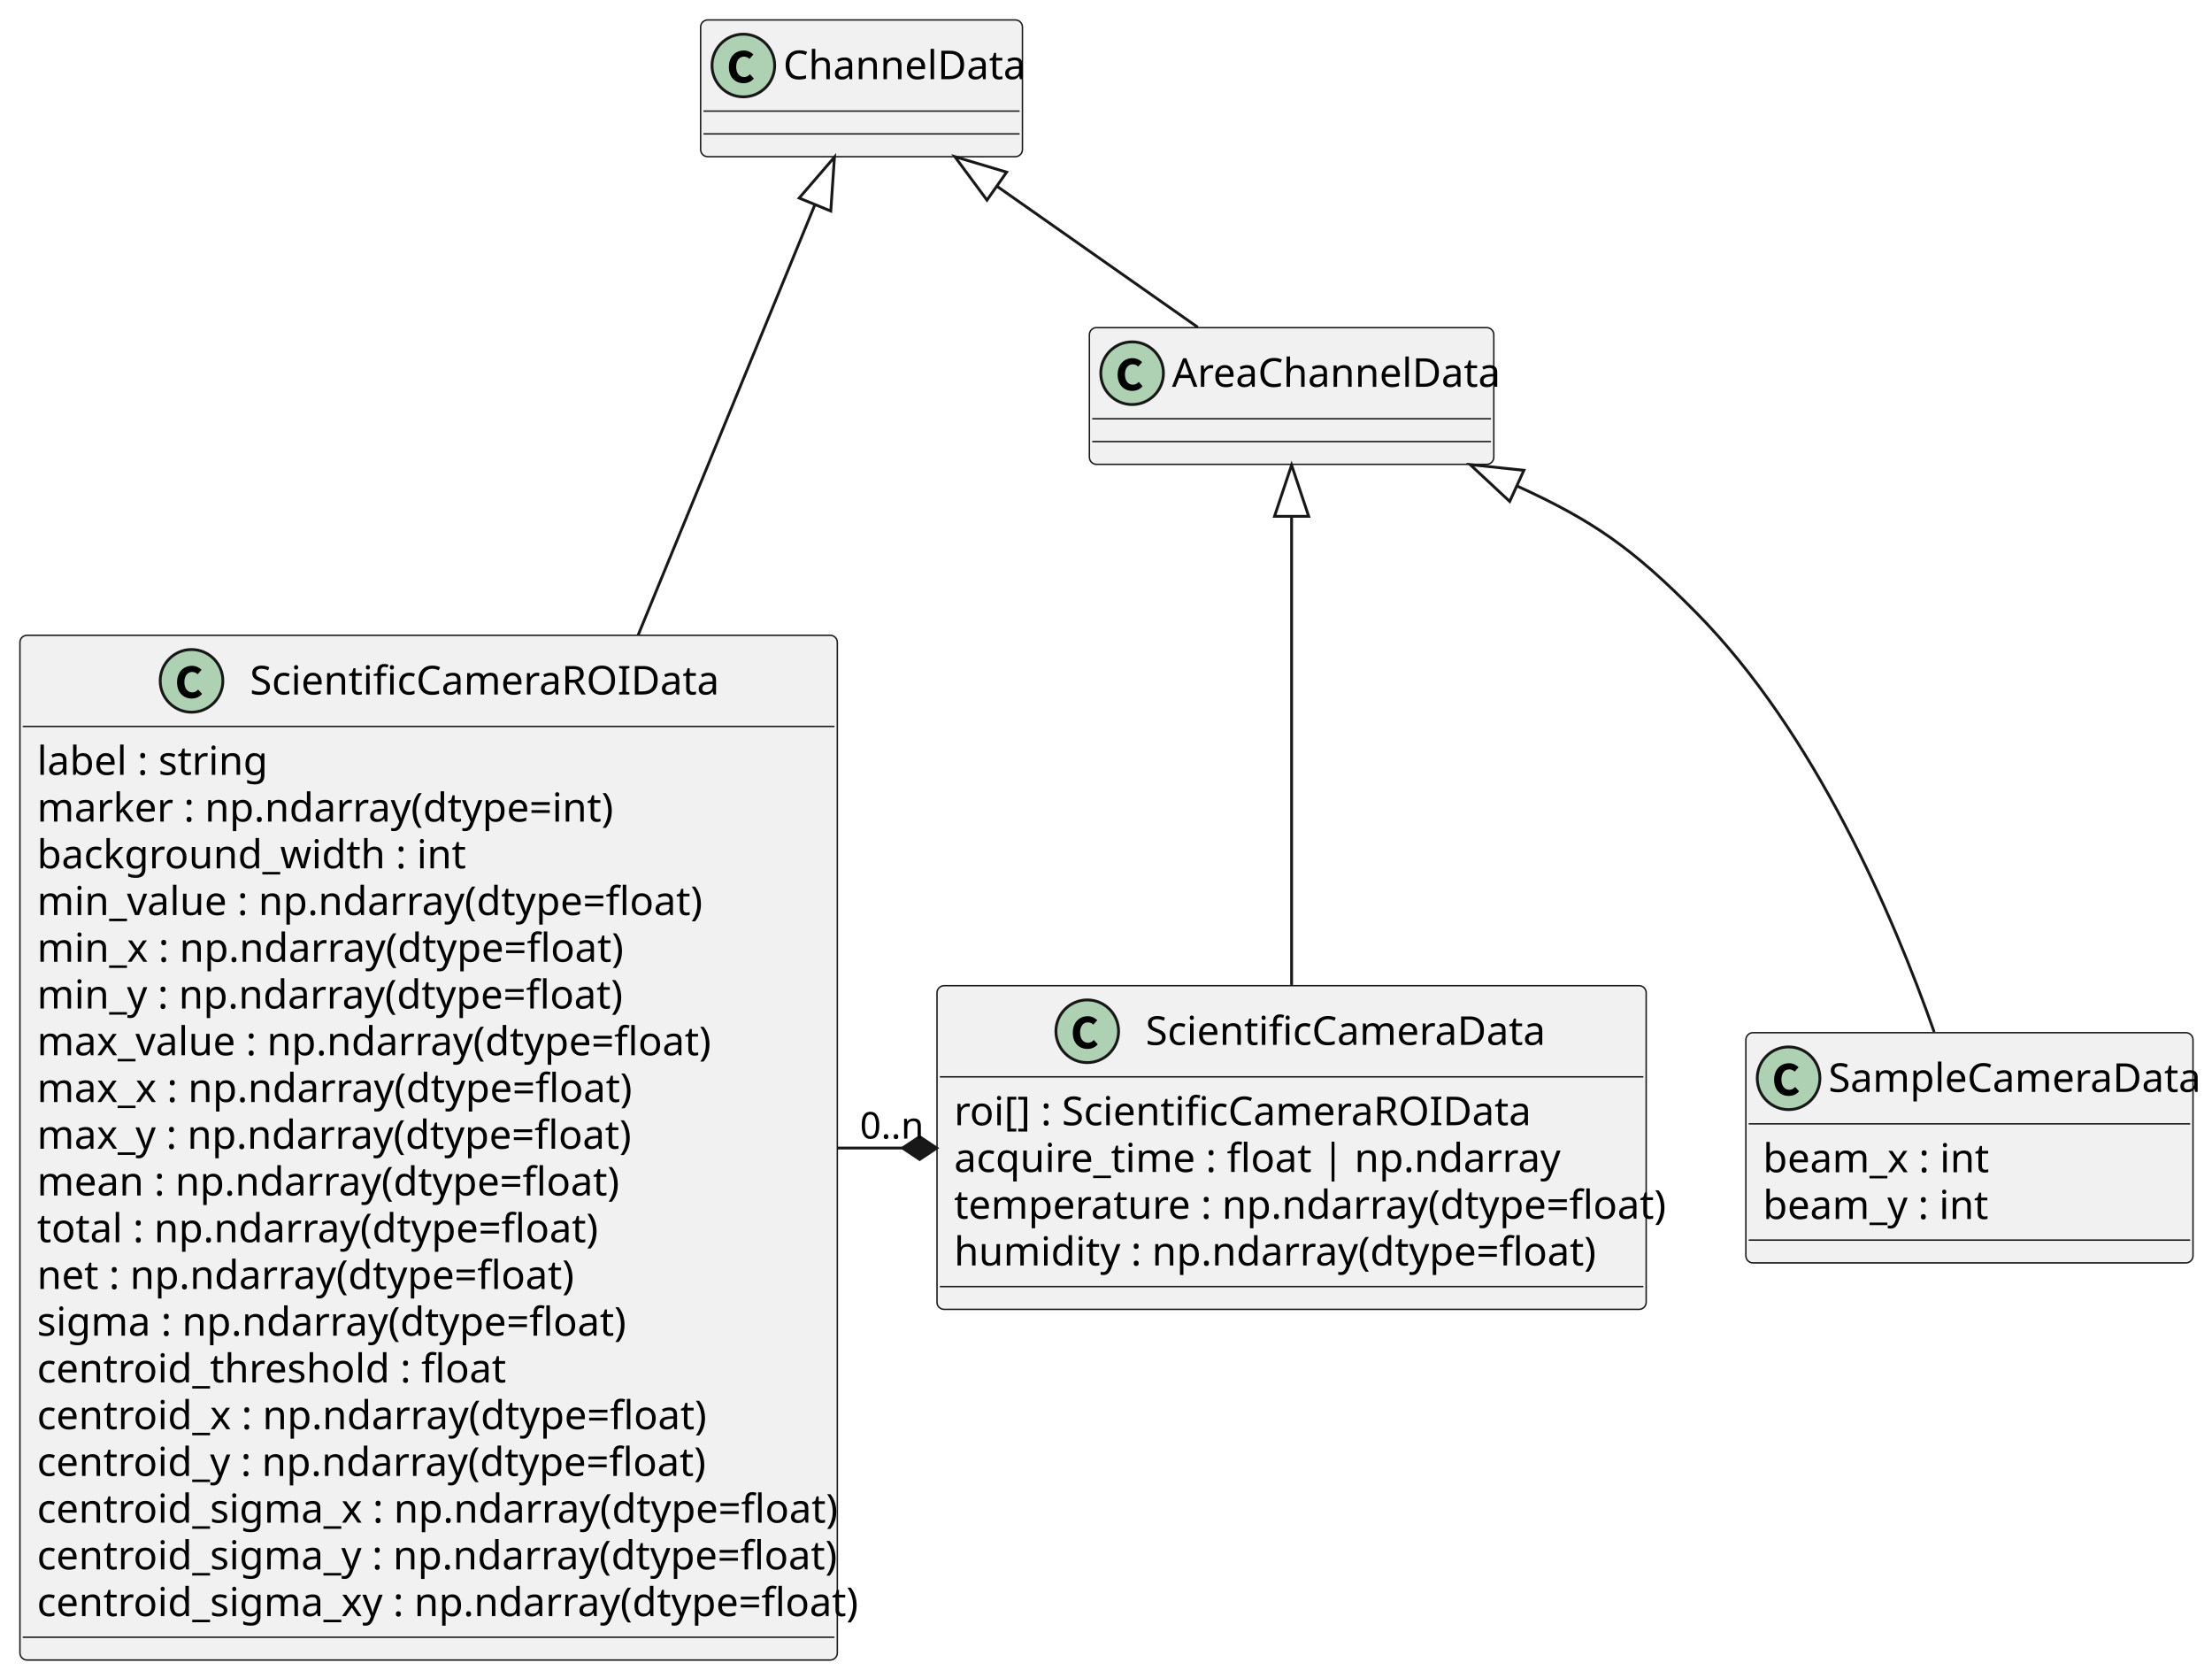
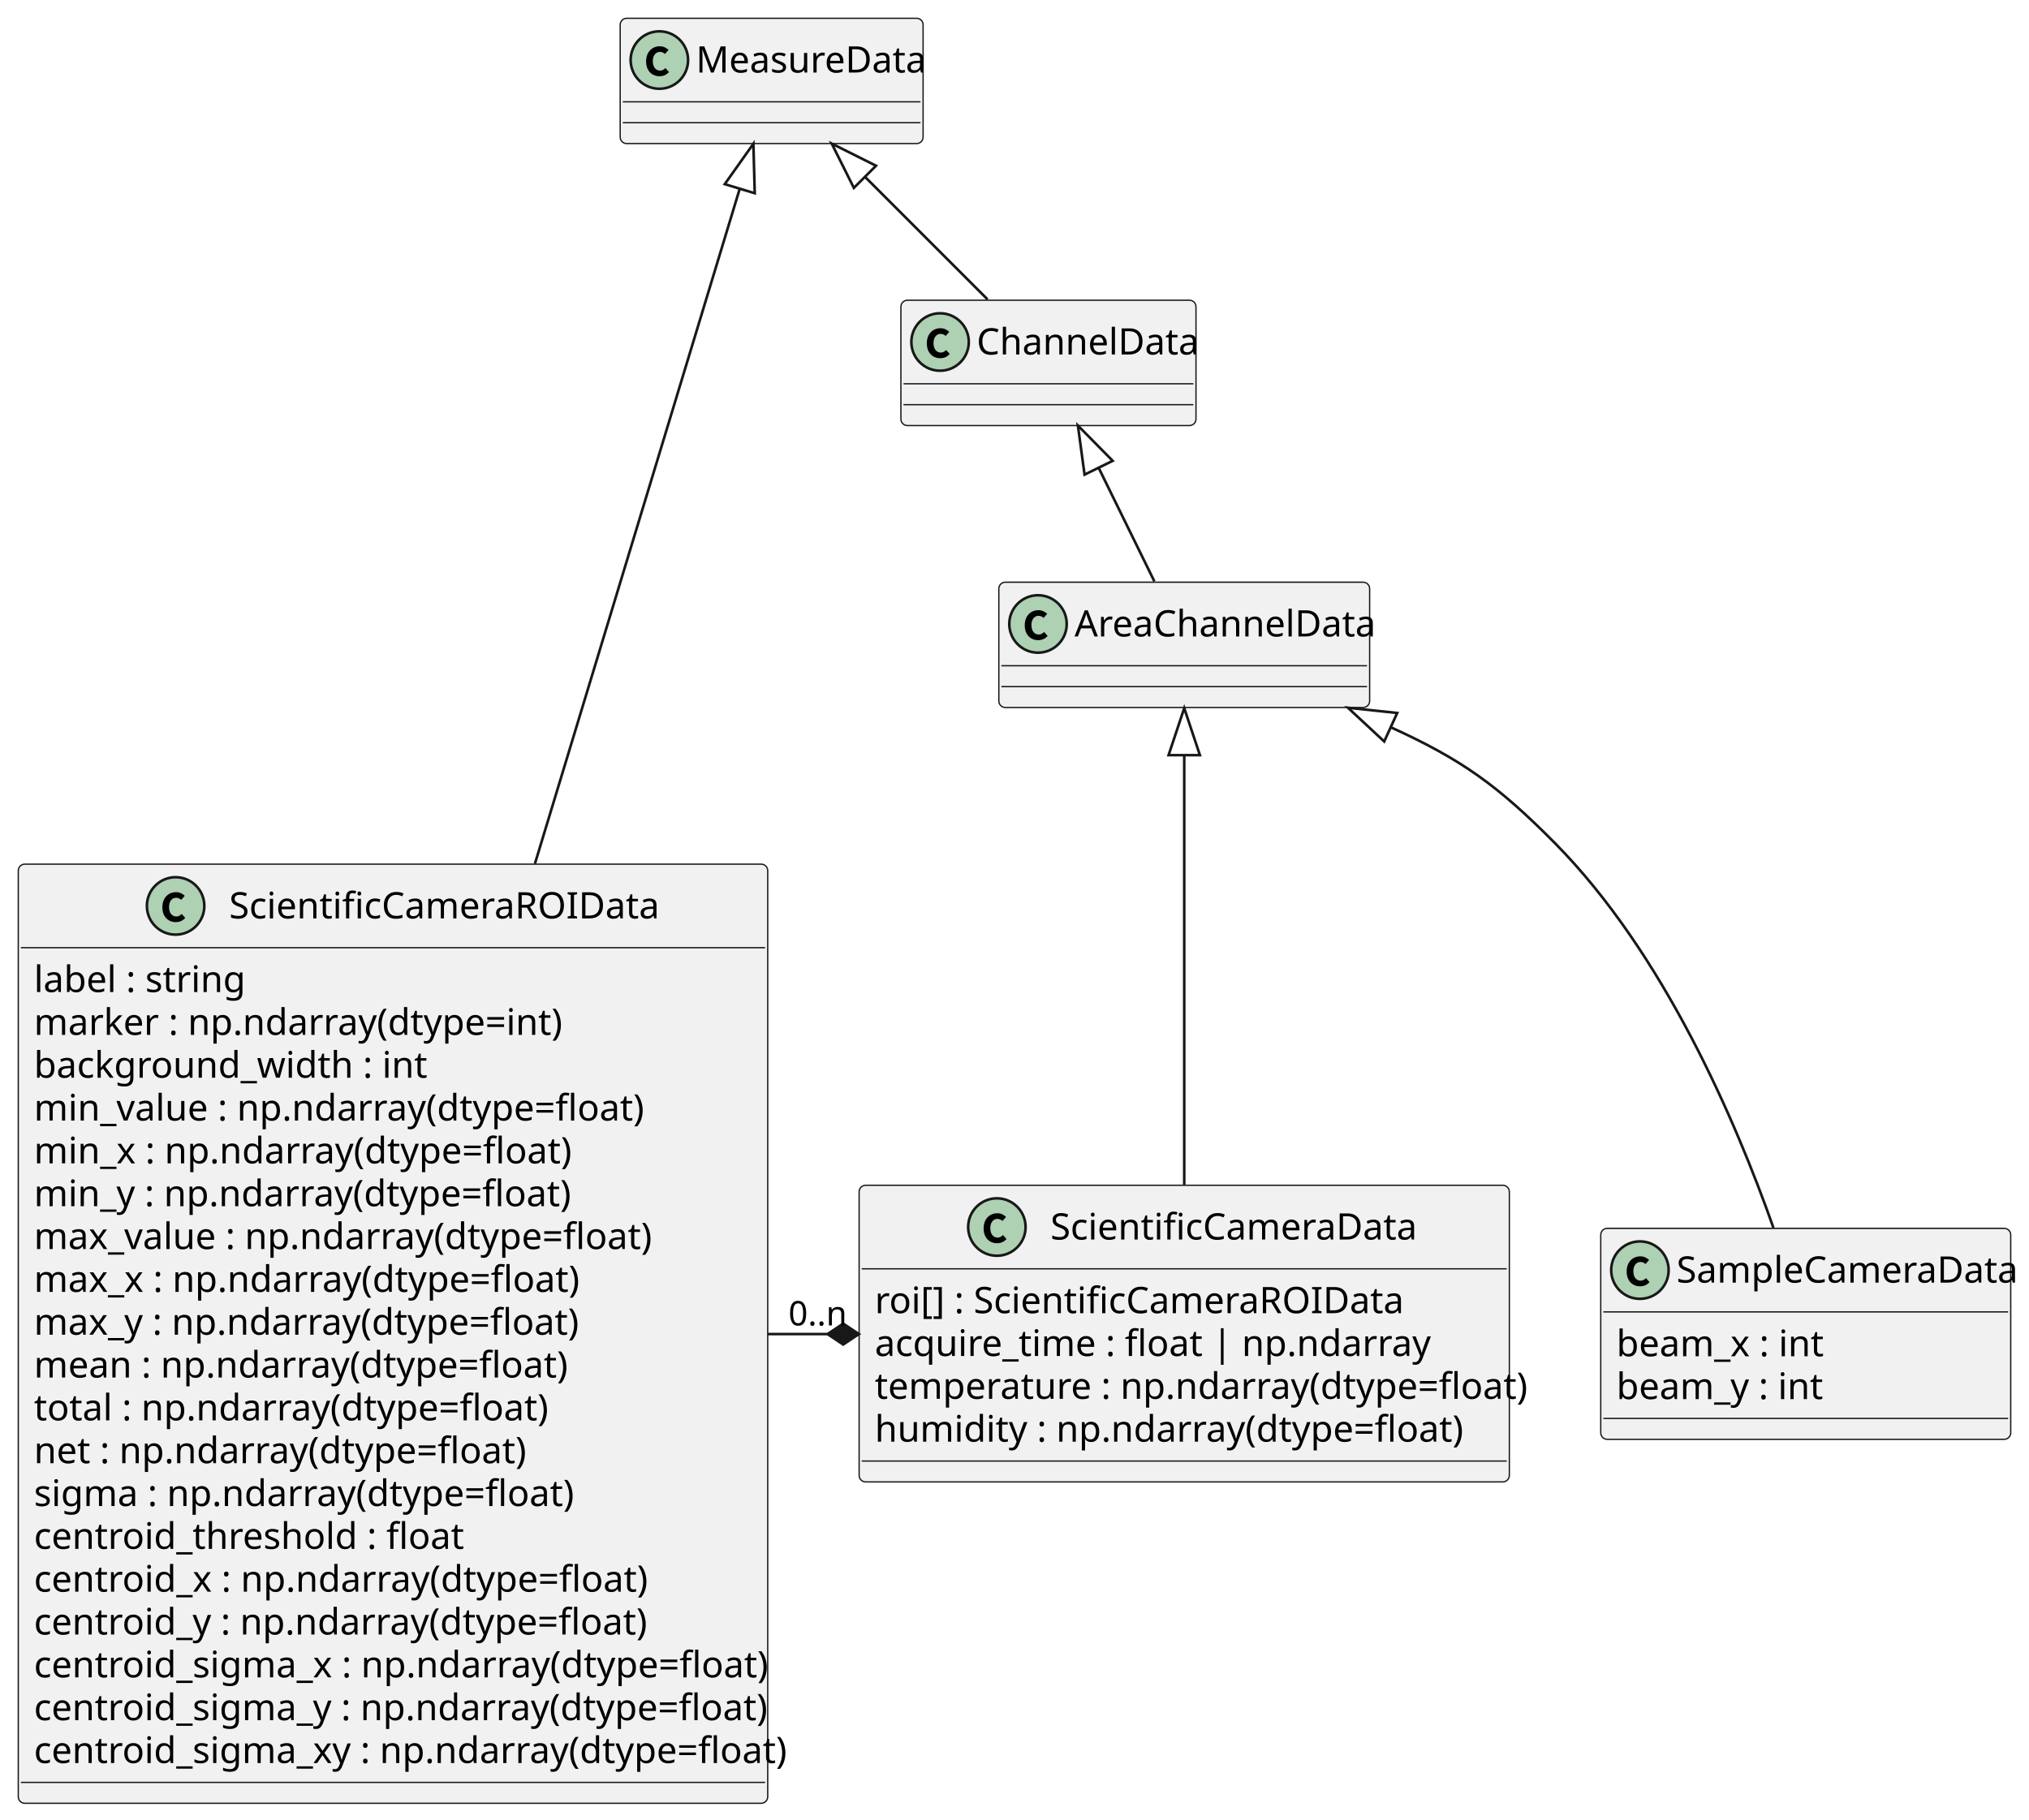
- <svg xmlns="http://www.w3.org/2000/svg" contentStyleType="text/css" height="530.1px" preserveAspectRatio="none" style="width:699px;height:530px;background:#FFFFFF;" version="1.1" viewBox="0 0 699 530" width="699.3px" zoomAndPan="magnify">
+ <svg xmlns="http://www.w3.org/2000/svg" contentStyleType="text/css" height="697px" preserveAspectRatio="none" style="width:777px;height:697px;background:#FFFFFF;" version="1.1" viewBox="0 0 777 697" width="777px" zoomAndPan="magnify">
  <defs />
  <g>
+     <g id="elem_ChannelData">
+       <rect codeLine="3" fill="#F1F1F1" height="48" id="ChannelData" rx="2.5" ry="2.5" style="stroke:#181818;stroke-width:0.5;" width="113" x="345" y="115" />
+       <ellipse cx="360" cy="131" fill="#ADD1B2" rx="11" ry="11" style="stroke:#181818;stroke-width:1.0;" />
+       <path d="M360.047,137.203 C361.547,137.203 362.781,136.641 363.688,135.578 L362.312,134.062 C361.766,134.656 361.109,135.047 360.312,135.047 C358.641,135.047 357.484,133.719 357.484,131.438 C357.484,129.219 358.641,127.875 360.203,127.875 C361.016,127.875 361.609,128.188 362.141,128.672 L363.516,127.125 C362.766,126.391 361.609,125.719 360.203,125.719 C357.25,125.719 354.922,127.859 354.922,131.531 C354.922,135.25 357.297,137.203 360.047,137.203 Z " fill="#000000" />
+       <text fill="#000000" font-family="sans-serif" font-size="14" lengthAdjust="spacing" textLength="81" x="374" y="135.785">ChannelData</text>
+       <line style="stroke:#181818;stroke-width:0.5;" x1="346" x2="457" y1="147" y2="147" />
+       <line style="stroke:#181818;stroke-width:0.5;" x1="346" x2="457" y1="155" y2="155" />
+     </g>
+     <g id="elem_MeasureData">
+       <rect fill="#F1F1F1" height="48" id="MeasureData" rx="2.5" ry="2.5" style="stroke:#181818;stroke-width:0.5;" width="116" x="237.5" y="7" />
+       <ellipse cx="252.5" cy="23" fill="#ADD1B2" rx="11" ry="11" style="stroke:#181818;stroke-width:1.0;" />
+       <path d="M252.547,29.203 C254.047,29.203 255.281,28.641 256.188,27.578 L254.812,26.062 C254.266,26.656 253.609,27.047 252.812,27.047 C251.141,27.047 249.984,25.719 249.984,23.438 C249.984,21.219 251.141,19.875 252.703,19.875 C253.516,19.875 254.109,20.188 254.641,20.672 L256.016,19.125 C255.266,18.391 254.109,17.719 252.703,17.719 C249.75,17.719 247.422,19.859 247.422,23.531 C247.422,27.25 249.797,29.203 252.547,29.203 Z " fill="#000000" />
+       <text fill="#000000" font-family="sans-serif" font-size="14" lengthAdjust="spacing" textLength="84" x="266.5" y="27.785">MeasureData</text>
+       <line style="stroke:#181818;stroke-width:0.5;" x1="238.5" x2="352.5" y1="39" y2="39" />
+       <line style="stroke:#181818;stroke-width:0.5;" x1="238.5" x2="352.5" y1="47" y2="47" />
+     </g>
    <g id="elem_AreaChannelData">
-       <rect codeLine="3" fill="#F1F1F1" height="43.2" id="AreaChannelData" rx="2.25" ry="2.25" style="stroke:#181818;stroke-width:0.45;" width="127.8" x="344.25" y="103.5" />
-       <ellipse cx="357.75" cy="117.9" fill="#ADD1B2" rx="9.9" ry="9.9" style="stroke:#181818;stroke-width:0.9;" />
-       <path d="M357.792,123.483 C359.142,123.483 360.253,122.977 361.069,122.02 L359.831,120.656 C359.339,121.191 358.748,121.542 358.031,121.542 C356.527,121.542 355.486,120.347 355.486,118.294 C355.486,116.297 356.527,115.088 357.933,115.088 C358.664,115.088 359.198,115.369 359.677,115.805 L360.914,114.412 C360.239,113.752 359.198,113.147 357.933,113.147 C355.275,113.147 353.18,115.073 353.18,118.378 C353.18,121.725 355.317,123.483 357.792,123.483 Z " fill="#000000" />
-       <text fill="#000000" font-family="sans-serif" font-size="12.6" lengthAdjust="spacing" textLength="99" x="370.35" y="122.207">AreaChannelData</text>
-       <line style="stroke:#181818;stroke-width:0.45;" x1="345.15" x2="471.15" y1="132.3" y2="132.3" />
-       <line style="stroke:#181818;stroke-width:0.45;" x1="345.15" x2="471.15" y1="139.5" y2="139.5" />
-     </g>
-     <g id="elem_ChannelData">
-       <rect fill="#F1F1F1" height="43.2" id="ChannelData" rx="2.25" ry="2.25" style="stroke:#181818;stroke-width:0.45;" width="101.7" x="221.4" y="6.3" />
-       <ellipse cx="234.9" cy="20.7" fill="#ADD1B2" rx="9.9" ry="9.9" style="stroke:#181818;stroke-width:0.9;" />
-       <path d="M234.942,26.283 C236.292,26.283 237.403,25.777 238.219,24.82 L236.981,23.456 C236.489,23.991 235.898,24.342 235.181,24.342 C233.677,24.342 232.636,23.147 232.636,21.094 C232.636,19.097 233.677,17.887 235.083,17.887 C235.814,17.887 236.348,18.169 236.827,18.605 L238.064,17.212 C237.389,16.552 236.348,15.947 235.083,15.947 C232.425,15.947 230.33,17.873 230.33,21.178 C230.33,24.525 232.467,26.283 234.942,26.283 Z " fill="#000000" />
-       <text fill="#000000" font-family="sans-serif" font-size="12.6" lengthAdjust="spacing" textLength="72.9" x="247.5" y="25.007">ChannelData</text>
-       <line style="stroke:#181818;stroke-width:0.45;" x1="222.3" x2="322.2" y1="35.1" y2="35.1" />
-       <line style="stroke:#181818;stroke-width:0.45;" x1="222.3" x2="322.2" y1="42.3" y2="42.3" />
+       <rect codeLine="5" fill="#F1F1F1" height="48" id="AreaChannelData" rx="2.5" ry="2.5" style="stroke:#181818;stroke-width:0.5;" width="142" x="382.5" y="223" />
+       <ellipse cx="397.5" cy="239" fill="#ADD1B2" rx="11" ry="11" style="stroke:#181818;stroke-width:1.0;" />
+       <path d="M397.547,245.203 C399.047,245.203 400.281,244.641 401.188,243.578 L399.812,242.062 C399.266,242.656 398.609,243.047 397.812,243.047 C396.141,243.047 394.984,241.719 394.984,239.438 C394.984,237.219 396.141,235.875 397.703,235.875 C398.516,235.875 399.109,236.188 399.641,236.672 L401.016,235.125 C400.266,234.391 399.109,233.719 397.703,233.719 C394.75,233.719 392.422,235.859 392.422,239.531 C392.422,243.25 394.797,245.203 397.547,245.203 Z " fill="#000000" />
+       <text fill="#000000" font-family="sans-serif" font-size="14" lengthAdjust="spacing" textLength="110" x="411.5" y="243.785">AreaChannelData</text>
+       <line style="stroke:#181818;stroke-width:0.5;" x1="383.5" x2="523.5" y1="255" y2="255" />
+       <line style="stroke:#181818;stroke-width:0.5;" x1="383.5" x2="523.5" y1="263" y2="263" />
    </g>
    <g id="elem_SampleCameraData">
-       <rect codeLine="5" fill="#F1F1F1" height="72.731" id="SampleCameraData" rx="2.25" ry="2.25" style="stroke:#181818;stroke-width:0.45;" width="141.3" x="551.7" y="326.25" />
-       <ellipse cx="565.2" cy="340.65" fill="#ADD1B2" rx="9.9" ry="9.9" style="stroke:#181818;stroke-width:0.9;" />
-       <path d="M565.242,346.233 C566.592,346.233 567.703,345.727 568.519,344.77 L567.281,343.406 C566.789,343.941 566.198,344.292 565.481,344.292 C563.977,344.292 562.936,343.097 562.936,341.044 C562.936,339.047 563.977,337.837 565.383,337.837 C566.114,337.837 566.648,338.119 567.127,338.555 L568.364,337.163 C567.689,336.502 566.648,335.897 565.383,335.897 C562.725,335.897 560.63,337.823 560.63,341.128 C560.63,344.475 562.767,346.233 565.242,346.233 Z " fill="#000000" />
-       <text fill="#000000" font-family="sans-serif" font-size="12.6" lengthAdjust="spacing" textLength="112.5" x="577.8" y="344.957">SampleCameraData</text>
-       <line style="stroke:#181818;stroke-width:0.45;" x1="552.6" x2="692.1" y1="355.05" y2="355.05" />
-       <text fill="#000000" font-family="sans-serif" font-size="12.6" lengthAdjust="spacing" textLength="65.7" x="557.1" y="370.339">beam_x : int</text>
-       <text fill="#000000" font-family="sans-serif" font-size="12.6" lengthAdjust="spacing" textLength="65.7" x="557.1" y="385.105">beam_y : int</text>
-       <line style="stroke:#181818;stroke-width:0.45;" x1="552.6" x2="692.1" y1="391.781" y2="391.781" />
+       <rect codeLine="7" fill="#F1F1F1" height="80.812" id="SampleCameraData" rx="2.5" ry="2.5" style="stroke:#181818;stroke-width:0.5;" width="157" x="613" y="470.5" />
+       <ellipse cx="628" cy="486.5" fill="#ADD1B2" rx="11" ry="11" style="stroke:#181818;stroke-width:1.0;" />
+       <path d="M628.047,492.703 C629.547,492.703 630.781,492.141 631.688,491.078 L630.312,489.562 C629.766,490.156 629.109,490.547 628.312,490.547 C626.641,490.547 625.484,489.219 625.484,486.938 C625.484,484.719 626.641,483.375 628.203,483.375 C629.016,483.375 629.609,483.688 630.141,484.172 L631.516,482.625 C630.766,481.891 629.609,481.219 628.203,481.219 C625.25,481.219 622.922,483.359 622.922,487.031 C622.922,490.75 625.297,492.703 628.047,492.703 Z " fill="#000000" />
+       <text fill="#000000" font-family="sans-serif" font-size="14" lengthAdjust="spacing" textLength="125" x="642" y="491.285">SampleCameraData</text>
+       <line style="stroke:#181818;stroke-width:0.5;" x1="614" x2="769" y1="502.5" y2="502.5" />
+       <text fill="#000000" font-family="sans-serif" font-size="14" lengthAdjust="spacing" textLength="73" x="619" y="519.488">beam_x : int</text>
+       <text fill="#000000" font-family="sans-serif" font-size="14" lengthAdjust="spacing" textLength="73" x="619" y="535.894">beam_y : int</text>
+       <line style="stroke:#181818;stroke-width:0.5;" x1="614" x2="769" y1="543.312" y2="543.312" />
    </g>
    <g id="elem_ScientificCameraData">
-       <rect codeLine="18" fill="#F1F1F1" height="102.263" id="ScientificCameraData" rx="2.25" ry="2.25" style="stroke:#181818;stroke-width:0.45;" width="224.1" x="296.1" y="311.4" />
-       <ellipse cx="343.575" cy="325.8" fill="#ADD1B2" rx="9.9" ry="9.9" style="stroke:#181818;stroke-width:0.9;" />
-       <path d="M343.617,331.383 C344.967,331.383 346.078,330.877 346.894,329.92 L345.656,328.556 C345.164,329.091 344.573,329.442 343.856,329.442 C342.352,329.442 341.311,328.247 341.311,326.194 C341.311,324.197 342.352,322.988 343.758,322.988 C344.489,322.988 345.023,323.269 345.502,323.705 L346.739,322.312 C346.064,321.652 345.023,321.047 343.758,321.047 C341.1,321.047 339.005,322.973 339.005,326.278 C339.005,329.625 341.142,331.383 343.617,331.383 Z " fill="#000000" />
-       <text fill="#000000" font-family="sans-serif" font-size="12.6" lengthAdjust="spacing" textLength="121.5" x="362.025" y="330.107">ScientificCameraData</text>
-       <line style="stroke:#181818;stroke-width:0.45;" x1="297" x2="519.3" y1="340.2" y2="340.2" />
-       <text fill="#000000" font-family="sans-serif" font-size="12.6" lengthAdjust="spacing" textLength="171.9" x="301.5" y="355.49">roi[] : ScientificCameraROIData</text>
-       <text fill="#000000" font-family="sans-serif" font-size="12.6" lengthAdjust="spacing" textLength="175.5" x="301.5" y="370.255">acquire_time : float | np.ndarray</text>
-       <text fill="#000000" font-family="sans-serif" font-size="12.6" lengthAdjust="spacing" textLength="213.3" x="301.5" y="385.021">temperature : np.ndarray(dtype=float)</text>
-       <text fill="#000000" font-family="sans-serif" font-size="12.6" lengthAdjust="spacing" textLength="192.6" x="301.5" y="399.786">humidity : np.ndarray(dtype=float)</text>
-       <line style="stroke:#181818;stroke-width:0.45;" x1="297" x2="519.3" y1="406.462" y2="406.462" />
+       <rect codeLine="20" fill="#F1F1F1" height="113.625" id="ScientificCameraData" rx="2.5" ry="2.5" style="stroke:#181818;stroke-width:0.5;" width="249" x="329" y="454" />
+       <ellipse cx="381.75" cy="470" fill="#ADD1B2" rx="11" ry="11" style="stroke:#181818;stroke-width:1.0;" />
+       <path d="M381.797,476.203 C383.297,476.203 384.531,475.641 385.438,474.578 L384.062,473.062 C383.516,473.656 382.859,474.047 382.062,474.047 C380.391,474.047 379.234,472.719 379.234,470.438 C379.234,468.219 380.391,466.875 381.953,466.875 C382.766,466.875 383.359,467.188 383.891,467.672 L385.266,466.125 C384.516,465.391 383.359,464.719 381.953,464.719 C379,464.719 376.672,466.859 376.672,470.531 C376.672,474.25 379.047,476.203 381.797,476.203 Z " fill="#000000" />
+       <text fill="#000000" font-family="sans-serif" font-size="14" lengthAdjust="spacing" textLength="135" x="402.25" y="474.785">ScientificCameraData</text>
+       <line style="stroke:#181818;stroke-width:0.5;" x1="330" x2="577" y1="486" y2="486" />
+       <text fill="#000000" font-family="sans-serif" font-size="14" lengthAdjust="spacing" textLength="191" x="335" y="502.988">roi[] : ScientificCameraROIData</text>
+       <text fill="#000000" font-family="sans-serif" font-size="14" lengthAdjust="spacing" textLength="195" x="335" y="519.394">acquire_time : float | np.ndarray</text>
+       <text fill="#000000" font-family="sans-serif" font-size="14" lengthAdjust="spacing" textLength="237" x="335" y="535.801">temperature : np.ndarray(dtype=float)</text>
+       <text fill="#000000" font-family="sans-serif" font-size="14" lengthAdjust="spacing" textLength="214" x="335" y="552.207">humidity : np.ndarray(dtype=float)</text>
+       <line style="stroke:#181818;stroke-width:0.5;" x1="330" x2="577" y1="559.625" y2="559.625" />
    </g>
    <g id="elem_ScientificCameraROIData">
-       <rect codeLine="26" fill="#F1F1F1" height="323.747" id="ScientificCameraROIData" rx="2.25" ry="2.25" style="stroke:#181818;stroke-width:0.45;" width="258.3" x="6.3" y="200.7" />
-       <ellipse cx="60.525" cy="215.1" fill="#ADD1B2" rx="9.9" ry="9.9" style="stroke:#181818;stroke-width:0.9;" />
-       <path d="M60.567,220.683 C61.917,220.683 63.028,220.177 63.844,219.22 L62.606,217.856 C62.114,218.391 61.523,218.742 60.806,218.742 C59.302,218.742 58.261,217.547 58.261,215.494 C58.261,213.497 59.302,212.287 60.708,212.287 C61.439,212.287 61.973,212.569 62.452,213.005 L63.689,211.613 C63.014,210.952 61.973,210.347 60.708,210.347 C58.05,210.347 55.955,212.273 55.955,215.578 C55.955,218.925 58.092,220.683 60.567,220.683 Z " fill="#000000" />
-       <text fill="#000000" font-family="sans-serif" font-size="12.6" lengthAdjust="spacing" textLength="142.2" x="78.975" y="219.407">ScientificCameraROIData</text>
-       <line style="stroke:#181818;stroke-width:0.45;" x1="7.2" x2="263.7" y1="229.5" y2="229.5" />
-       <text fill="#000000" font-family="sans-serif" font-size="12.6" lengthAdjust="spacing" textLength="66.6" x="11.7" y="244.79">label : string</text>
-       <text fill="#000000" font-family="sans-serif" font-size="12.6" lengthAdjust="spacing" textLength="171.9" x="11.7" y="259.555">marker : np.ndarray(dtype=int)</text>
-       <text fill="#000000" font-family="sans-serif" font-size="12.6" lengthAdjust="spacing" textLength="126.9" x="11.7" y="274.321">background_width : int</text>
-       <text fill="#000000" font-family="sans-serif" font-size="12.6" lengthAdjust="spacing" textLength="199.8" x="11.7" y="289.086">min_value : np.ndarray(dtype=float)</text>
-       <text fill="#000000" font-family="sans-serif" font-size="12.6" lengthAdjust="spacing" textLength="176.4" x="11.7" y="303.852">min_x : np.ndarray(dtype=float)</text>
-       <text fill="#000000" font-family="sans-serif" font-size="12.6" lengthAdjust="spacing" textLength="176.4" x="11.7" y="318.618">min_y : np.ndarray(dtype=float)</text>
-       <text fill="#000000" font-family="sans-serif" font-size="12.6" lengthAdjust="spacing" textLength="203.4" x="11.7" y="333.383">max_value : np.ndarray(dtype=float)</text>
-       <text fill="#000000" font-family="sans-serif" font-size="12.6" lengthAdjust="spacing" textLength="180" x="11.7" y="348.149">max_x : np.ndarray(dtype=float)</text>
-       <text fill="#000000" font-family="sans-serif" font-size="12.6" lengthAdjust="spacing" textLength="180" x="11.7" y="362.914">max_y : np.ndarray(dtype=float)</text>
-       <text fill="#000000" font-family="sans-serif" font-size="12.6" lengthAdjust="spacing" textLength="175.5" x="11.7" y="377.68">mean : np.ndarray(dtype=float)</text>
-       <text fill="#000000" font-family="sans-serif" font-size="12.6" lengthAdjust="spacing" textLength="170.1" x="11.7" y="392.446">total : np.ndarray(dtype=float)</text>
-       <text fill="#000000" font-family="sans-serif" font-size="12.6" lengthAdjust="spacing" textLength="162" x="11.7" y="407.211">net : np.ndarray(dtype=float)</text>
-       <text fill="#000000" font-family="sans-serif" font-size="12.6" lengthAdjust="spacing" textLength="178.2" x="11.7" y="421.977">sigma : np.ndarray(dtype=float)</text>
-       <text fill="#000000" font-family="sans-serif" font-size="12.6" lengthAdjust="spacing" textLength="138.6" x="11.7" y="436.743">centroid_threshold : float</text>
-       <text fill="#000000" font-family="sans-serif" font-size="12.6" lengthAdjust="spacing" textLength="201.6" x="11.7" y="451.508">centroid_x : np.ndarray(dtype=float)</text>
-       <text fill="#000000" font-family="sans-serif" font-size="12.6" lengthAdjust="spacing" textLength="201.6" x="11.7" y="466.274">centroid_y : np.ndarray(dtype=float)</text>
-       <text fill="#000000" font-family="sans-serif" font-size="12.6" lengthAdjust="spacing" textLength="241.2" x="11.7" y="481.039">centroid_sigma_x : np.ndarray(dtype=float)</text>
-       <text fill="#000000" font-family="sans-serif" font-size="12.6" lengthAdjust="spacing" textLength="241.2" x="11.7" y="495.805">centroid_sigma_y : np.ndarray(dtype=float)</text>
-       <text fill="#000000" font-family="sans-serif" font-size="12.6" lengthAdjust="spacing" textLength="247.5" x="11.7" y="510.571">centroid_sigma_xy : np.ndarray(dtype=float)</text>
-       <line style="stroke:#181818;stroke-width:0.45;" x1="7.2" x2="263.7" y1="517.247" y2="517.247" />
+       <rect codeLine="28" fill="#F1F1F1" height="359.719" id="ScientificCameraROIData" rx="2.5" ry="2.5" style="stroke:#181818;stroke-width:0.5;" width="287" x="7" y="331" />
+       <ellipse cx="67.25" cy="347" fill="#ADD1B2" rx="11" ry="11" style="stroke:#181818;stroke-width:1.0;" />
+       <path d="M67.297,353.203 C68.797,353.203 70.031,352.641 70.938,351.578 L69.562,350.062 C69.016,350.656 68.359,351.047 67.562,351.047 C65.891,351.047 64.734,349.719 64.734,347.438 C64.734,345.219 65.891,343.875 67.453,343.875 C68.266,343.875 68.859,344.188 69.391,344.672 L70.766,343.125 C70.016,342.391 68.859,341.719 67.453,341.719 C64.5,341.719 62.172,343.859 62.172,347.531 C62.172,351.25 64.547,353.203 67.297,353.203 Z " fill="#000000" />
+       <text fill="#000000" font-family="sans-serif" font-size="14" lengthAdjust="spacing" textLength="158" x="87.75" y="351.785">ScientificCameraROIData</text>
+       <line style="stroke:#181818;stroke-width:0.5;" x1="8" x2="293" y1="363" y2="363" />
+       <text fill="#000000" font-family="sans-serif" font-size="14" lengthAdjust="spacing" textLength="74" x="13" y="379.988">label : string</text>
+       <text fill="#000000" font-family="sans-serif" font-size="14" lengthAdjust="spacing" textLength="191" x="13" y="396.394">marker : np.ndarray(dtype=int)</text>
+       <text fill="#000000" font-family="sans-serif" font-size="14" lengthAdjust="spacing" textLength="141" x="13" y="412.801">background_width : int</text>
+       <text fill="#000000" font-family="sans-serif" font-size="14" lengthAdjust="spacing" textLength="222" x="13" y="429.207">min_value : np.ndarray(dtype=float)</text>
+       <text fill="#000000" font-family="sans-serif" font-size="14" lengthAdjust="spacing" textLength="196" x="13" y="445.613">min_x : np.ndarray(dtype=float)</text>
+       <text fill="#000000" font-family="sans-serif" font-size="14" lengthAdjust="spacing" textLength="196" x="13" y="462.019">min_y : np.ndarray(dtype=float)</text>
+       <text fill="#000000" font-family="sans-serif" font-size="14" lengthAdjust="spacing" textLength="226" x="13" y="478.426">max_value : np.ndarray(dtype=float)</text>
+       <text fill="#000000" font-family="sans-serif" font-size="14" lengthAdjust="spacing" textLength="200" x="13" y="494.832">max_x : np.ndarray(dtype=float)</text>
+       <text fill="#000000" font-family="sans-serif" font-size="14" lengthAdjust="spacing" textLength="200" x="13" y="511.238">max_y : np.ndarray(dtype=float)</text>
+       <text fill="#000000" font-family="sans-serif" font-size="14" lengthAdjust="spacing" textLength="195" x="13" y="527.644">mean : np.ndarray(dtype=float)</text>
+       <text fill="#000000" font-family="sans-serif" font-size="14" lengthAdjust="spacing" textLength="189" x="13" y="544.051">total : np.ndarray(dtype=float)</text>
+       <text fill="#000000" font-family="sans-serif" font-size="14" lengthAdjust="spacing" textLength="180" x="13" y="560.457">net : np.ndarray(dtype=float)</text>
+       <text fill="#000000" font-family="sans-serif" font-size="14" lengthAdjust="spacing" textLength="198" x="13" y="576.863">sigma : np.ndarray(dtype=float)</text>
+       <text fill="#000000" font-family="sans-serif" font-size="14" lengthAdjust="spacing" textLength="154" x="13" y="593.269">centroid_threshold : float</text>
+       <text fill="#000000" font-family="sans-serif" font-size="14" lengthAdjust="spacing" textLength="224" x="13" y="609.676">centroid_x : np.ndarray(dtype=float)</text>
+       <text fill="#000000" font-family="sans-serif" font-size="14" lengthAdjust="spacing" textLength="224" x="13" y="626.082">centroid_y : np.ndarray(dtype=float)</text>
+       <text fill="#000000" font-family="sans-serif" font-size="14" lengthAdjust="spacing" textLength="268" x="13" y="642.488">centroid_sigma_x : np.ndarray(dtype=float)</text>
+       <text fill="#000000" font-family="sans-serif" font-size="14" lengthAdjust="spacing" textLength="268" x="13" y="658.894">centroid_sigma_y : np.ndarray(dtype=float)</text>
+       <text fill="#000000" font-family="sans-serif" font-size="14" lengthAdjust="spacing" textLength="275" x="13" y="675.301">centroid_sigma_xy : np.ndarray(dtype=float)</text>
+       <line style="stroke:#181818;stroke-width:0.5;" x1="8" x2="293" y1="682.719" y2="682.719" />
+     </g>
+     <g id="link_MeasureData_ChannelData">
+       <path d="M331.228,67.728 C348.888,85.388 360.44,96.94 378.18,114.68 " fill="none" id="MeasureData-backto-ChannelData" style="stroke:#181818;stroke-width:1.0;" />
+       <polygon fill="none" points="318.5,55,326.985,71.971,335.471,63.485,318.5,55" style="stroke:#181818;stroke-width:1.0;" />
    </g>
    <g id="link_ChannelData_AreaChannelData">
-       <path d="M314.994,58.806 C337.719,74.754 355.725,87.399 378.486,103.374 " fill="none" id="ChannelData-backto-AreaChannelData" style="stroke:#181818;stroke-width:0.9;" />
-       <polygon fill="none" points="301.734,49.5,311.892,63.226,318.096,54.386,301.734,49.5" style="stroke:#181818;stroke-width:0.9;" />
+       <path d="M420.712,179.158 C429.382,196.818 433.36,204.94 442.06,222.68 " fill="none" id="ChannelData-backto-AreaChannelData" style="stroke:#181818;stroke-width:1.0;" />
+       <polygon fill="none" points="412.78,163,415.327,181.802,426.099,176.514,412.78,163" style="stroke:#181818;stroke-width:1.0;" />
    </g>
    <g id="link_AreaChannelData_SampleCameraData">
-       <path d="M479.312,153.5 C503.522,164.534 516.015,173.331 535.95,193.5 C573.471,231.462 598.167,289.044 611.208,326.034 " fill="none" id="AreaChannelData-backto-SampleCameraData" style="stroke:#181818;stroke-width:0.9;" />
-       <polygon fill="none" points="464.571,146.781,477.073,158.413,481.552,148.586,464.571,146.781" style="stroke:#181818;stroke-width:0.9;" />
+       <path d="M532.569,278.555 C559.469,290.815 573.35,300.59 595.5,323 C637.19,365.18 664.63,429.16 679.12,470.26 " fill="none" id="AreaChannelData-backto-SampleCameraData" style="stroke:#181818;stroke-width:1.0;" />
+       <polygon fill="none" points="516.19,271.09,530.081,284.015,535.057,273.095,516.19,271.09" style="stroke:#181818;stroke-width:1.0;" />
    </g>
    <g id="link_AreaChannelData_ScientificCameraData">
-       <path d="M408.15,163.125 C408.15,199.701 408.15,260.028 408.15,311.175 " fill="none" id="AreaChannelData-backto-ScientificCameraData" style="stroke:#181818;stroke-width:0.9;" />
-       <polygon fill="none" points="408.15,146.925,402.75,163.125,413.55,163.125,408.15,146.925" style="stroke:#181818;stroke-width:0.9;" />
+       <path d="M453.5,289.25 C453.5,329.89 453.5,396.92 453.5,453.75 " fill="none" id="AreaChannelData-backto-ScientificCameraData" style="stroke:#181818;stroke-width:1.0;" />
+       <polygon fill="none" points="453.5,271.25,447.5,289.25,459.5,289.25,453.5,271.25" style="stroke:#181818;stroke-width:1.0;" />
    </g>
    <g id="link_ScientificCameraROIData_ScientificCameraData">
-       <path codeLine="23" d="M264.609,362.7 C275.076,362.7 274.743,362.7 285.21,362.7 " fill="none" id="ScientificCameraROIData-to-ScientificCameraData-1" style="stroke:#181818;stroke-width:0.9;" />
-       <polygon fill="#181818" points="296.01,362.7,290.61,359.1,285.21,362.7,290.61,366.3,296.01,362.7" style="stroke:#181818;stroke-width:0.9;" />
-       <text fill="#000000" font-family="sans-serif" font-size="11.7" lengthAdjust="spacing" textLength="18" x="271.733" y="359.718">0..n</text>
+       <path codeLine="25" d="M294.01,511 C305.64,511 305.27,511 316.9,511 " fill="none" id="ScientificCameraROIData-to-ScientificCameraData-1" style="stroke:#181818;stroke-width:1.0;" />
+       <polygon fill="#181818" points="328.9,511,322.9,507,316.9,511,322.9,515,328.9,511" style="stroke:#181818;stroke-width:1.0;" />
+       <text fill="#000000" font-family="sans-serif" font-size="13" lengthAdjust="spacing" textLength="20" x="301.925" y="507.687">0..n</text>
    </g>
-     <g id="link_ChannelData_ScientificCameraROIData">
-       <path d="M257.535,64.62 C244.872,95.445 226.143,141.03 201.636,200.682 " fill="none" id="ChannelData-backto-ScientificCameraROIData" style="stroke:#181818;stroke-width:0.9;" />
-       <polygon fill="none" points="263.691,49.635,252.54,62.568,262.53,66.672,263.691,49.635" style="stroke:#181818;stroke-width:0.9;" />
+     <g id="link_MeasureData_ScientificCameraROIData">
+       <path d="M283.284,72.275 C268.204,121.975 236.66,225.97 204.86,330.79 " fill="none" id="MeasureData-backto-ScientificCameraROIData" style="stroke:#181818;stroke-width:1.0;" />
+       <polygon fill="none" points="288.51,55.05,277.542,70.532,289.025,74.017,288.51,55.05" style="stroke:#181818;stroke-width:1.0;" />
    </g>
  </g>
</svg>
